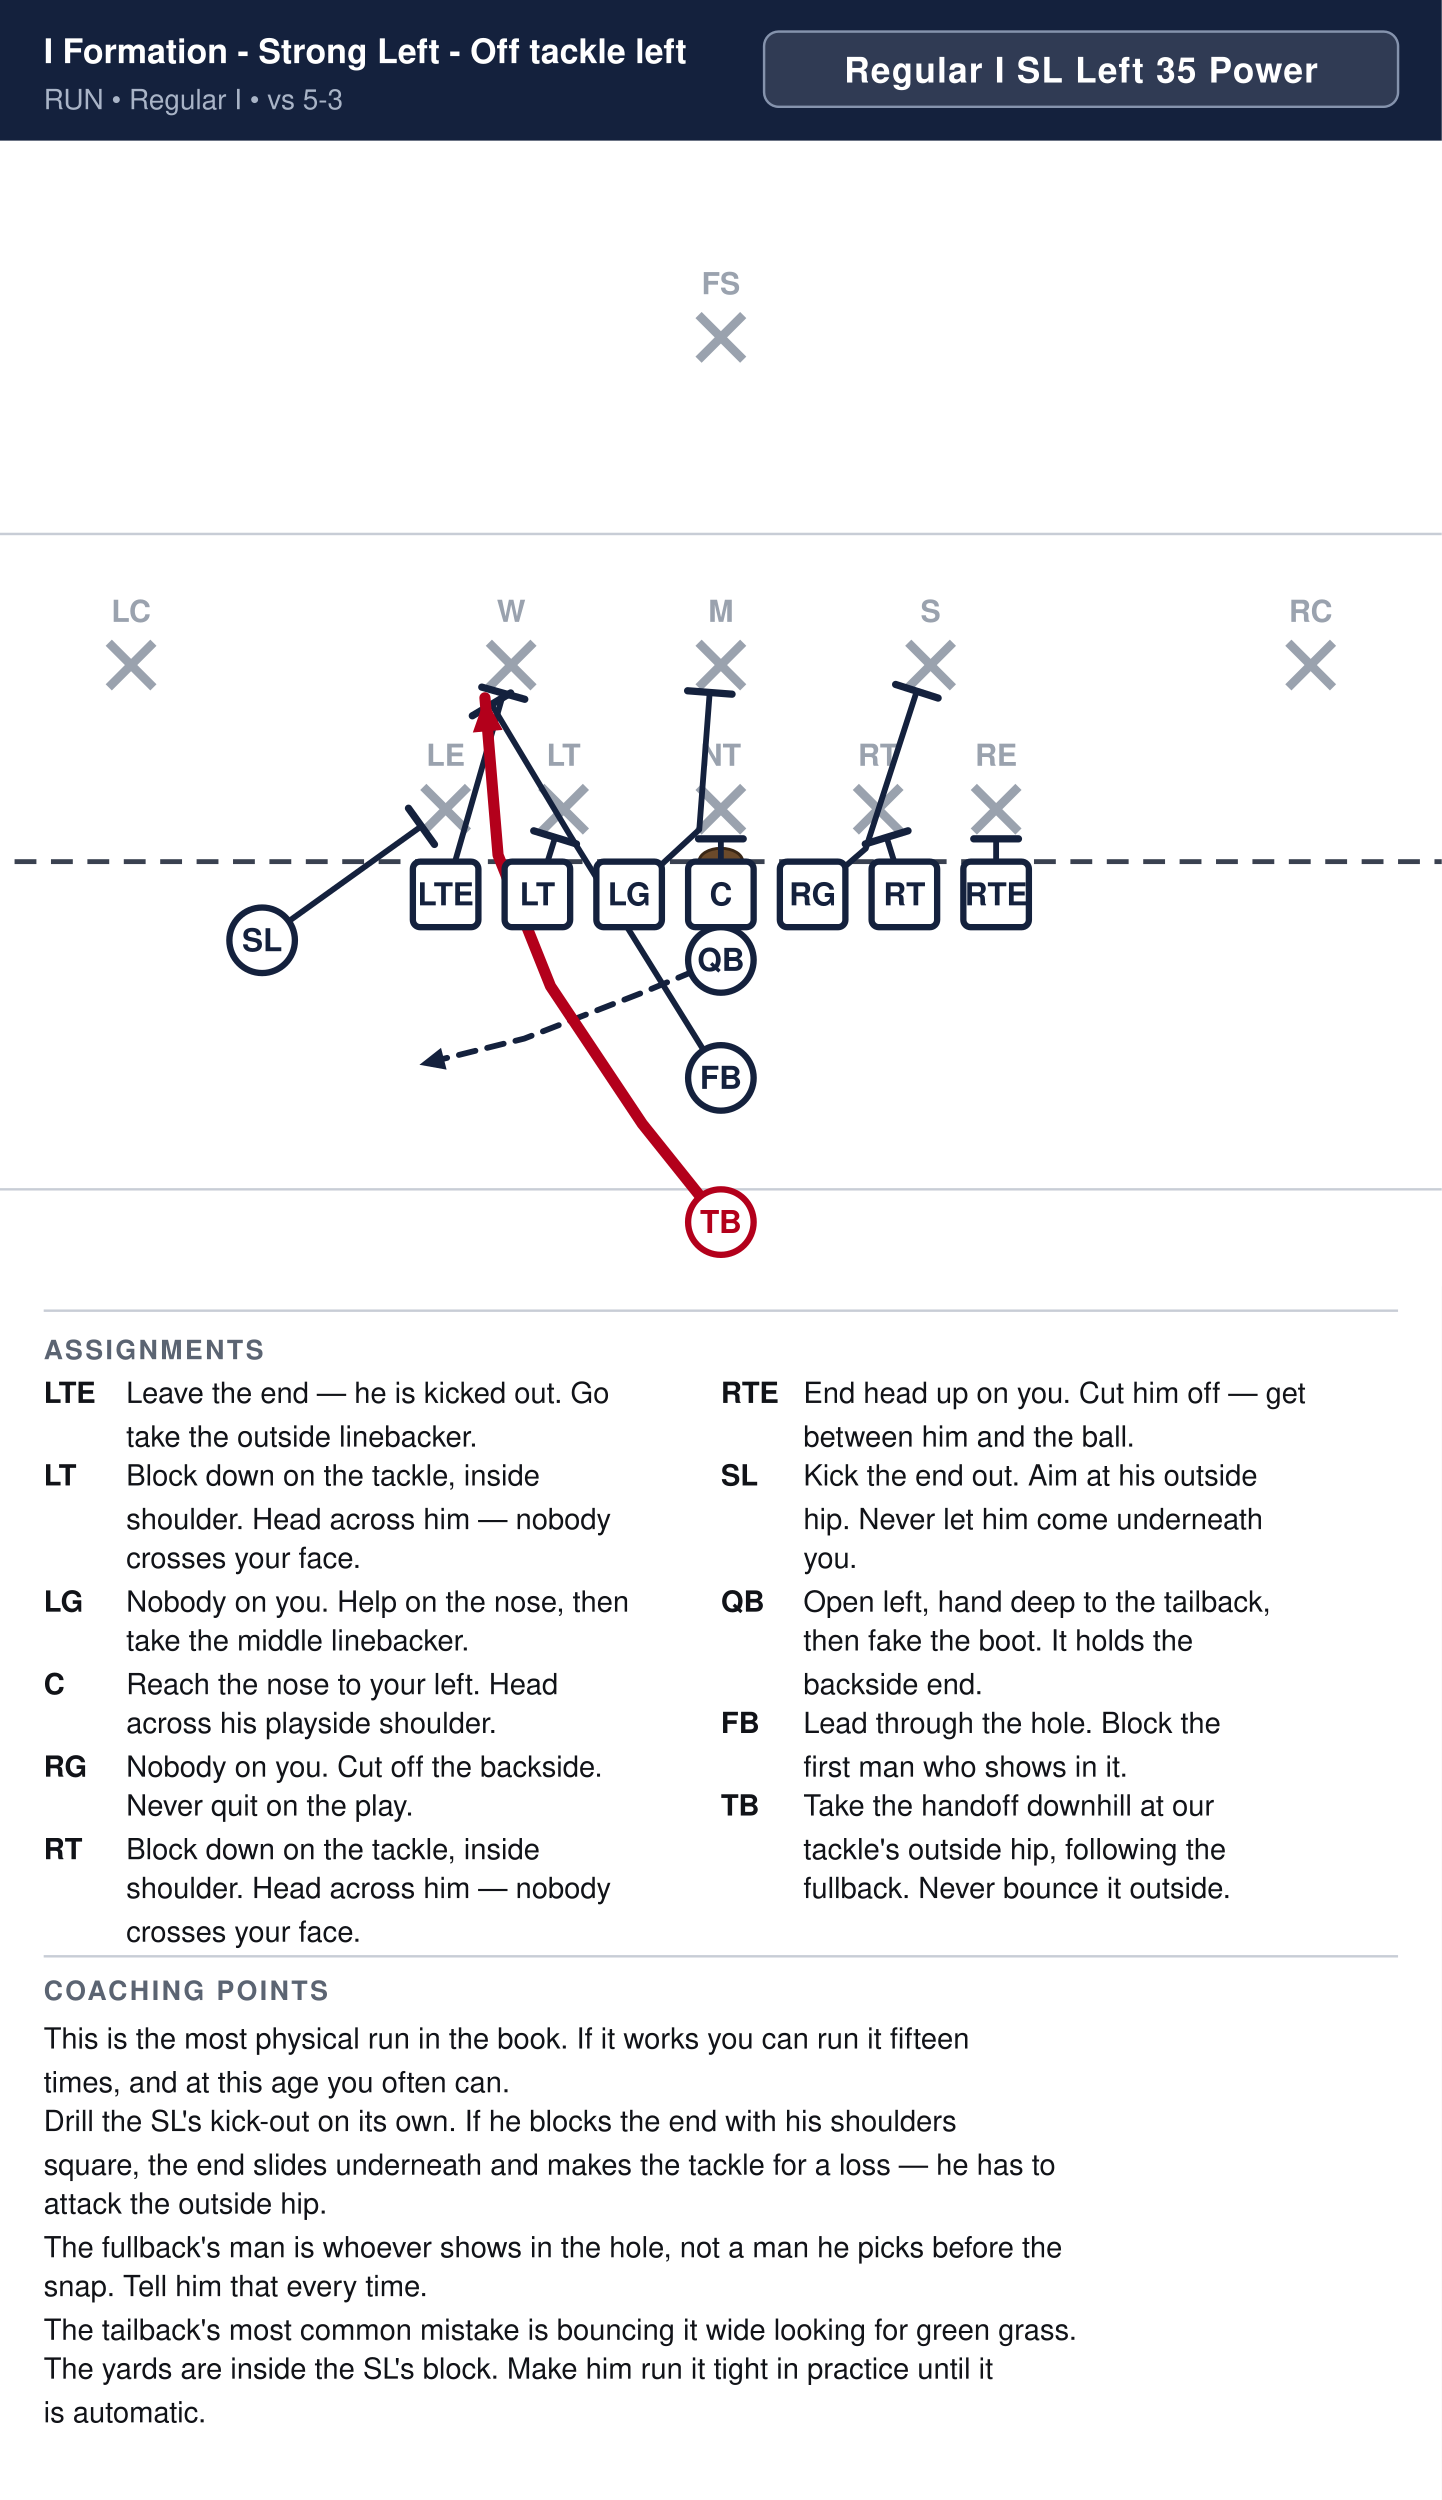
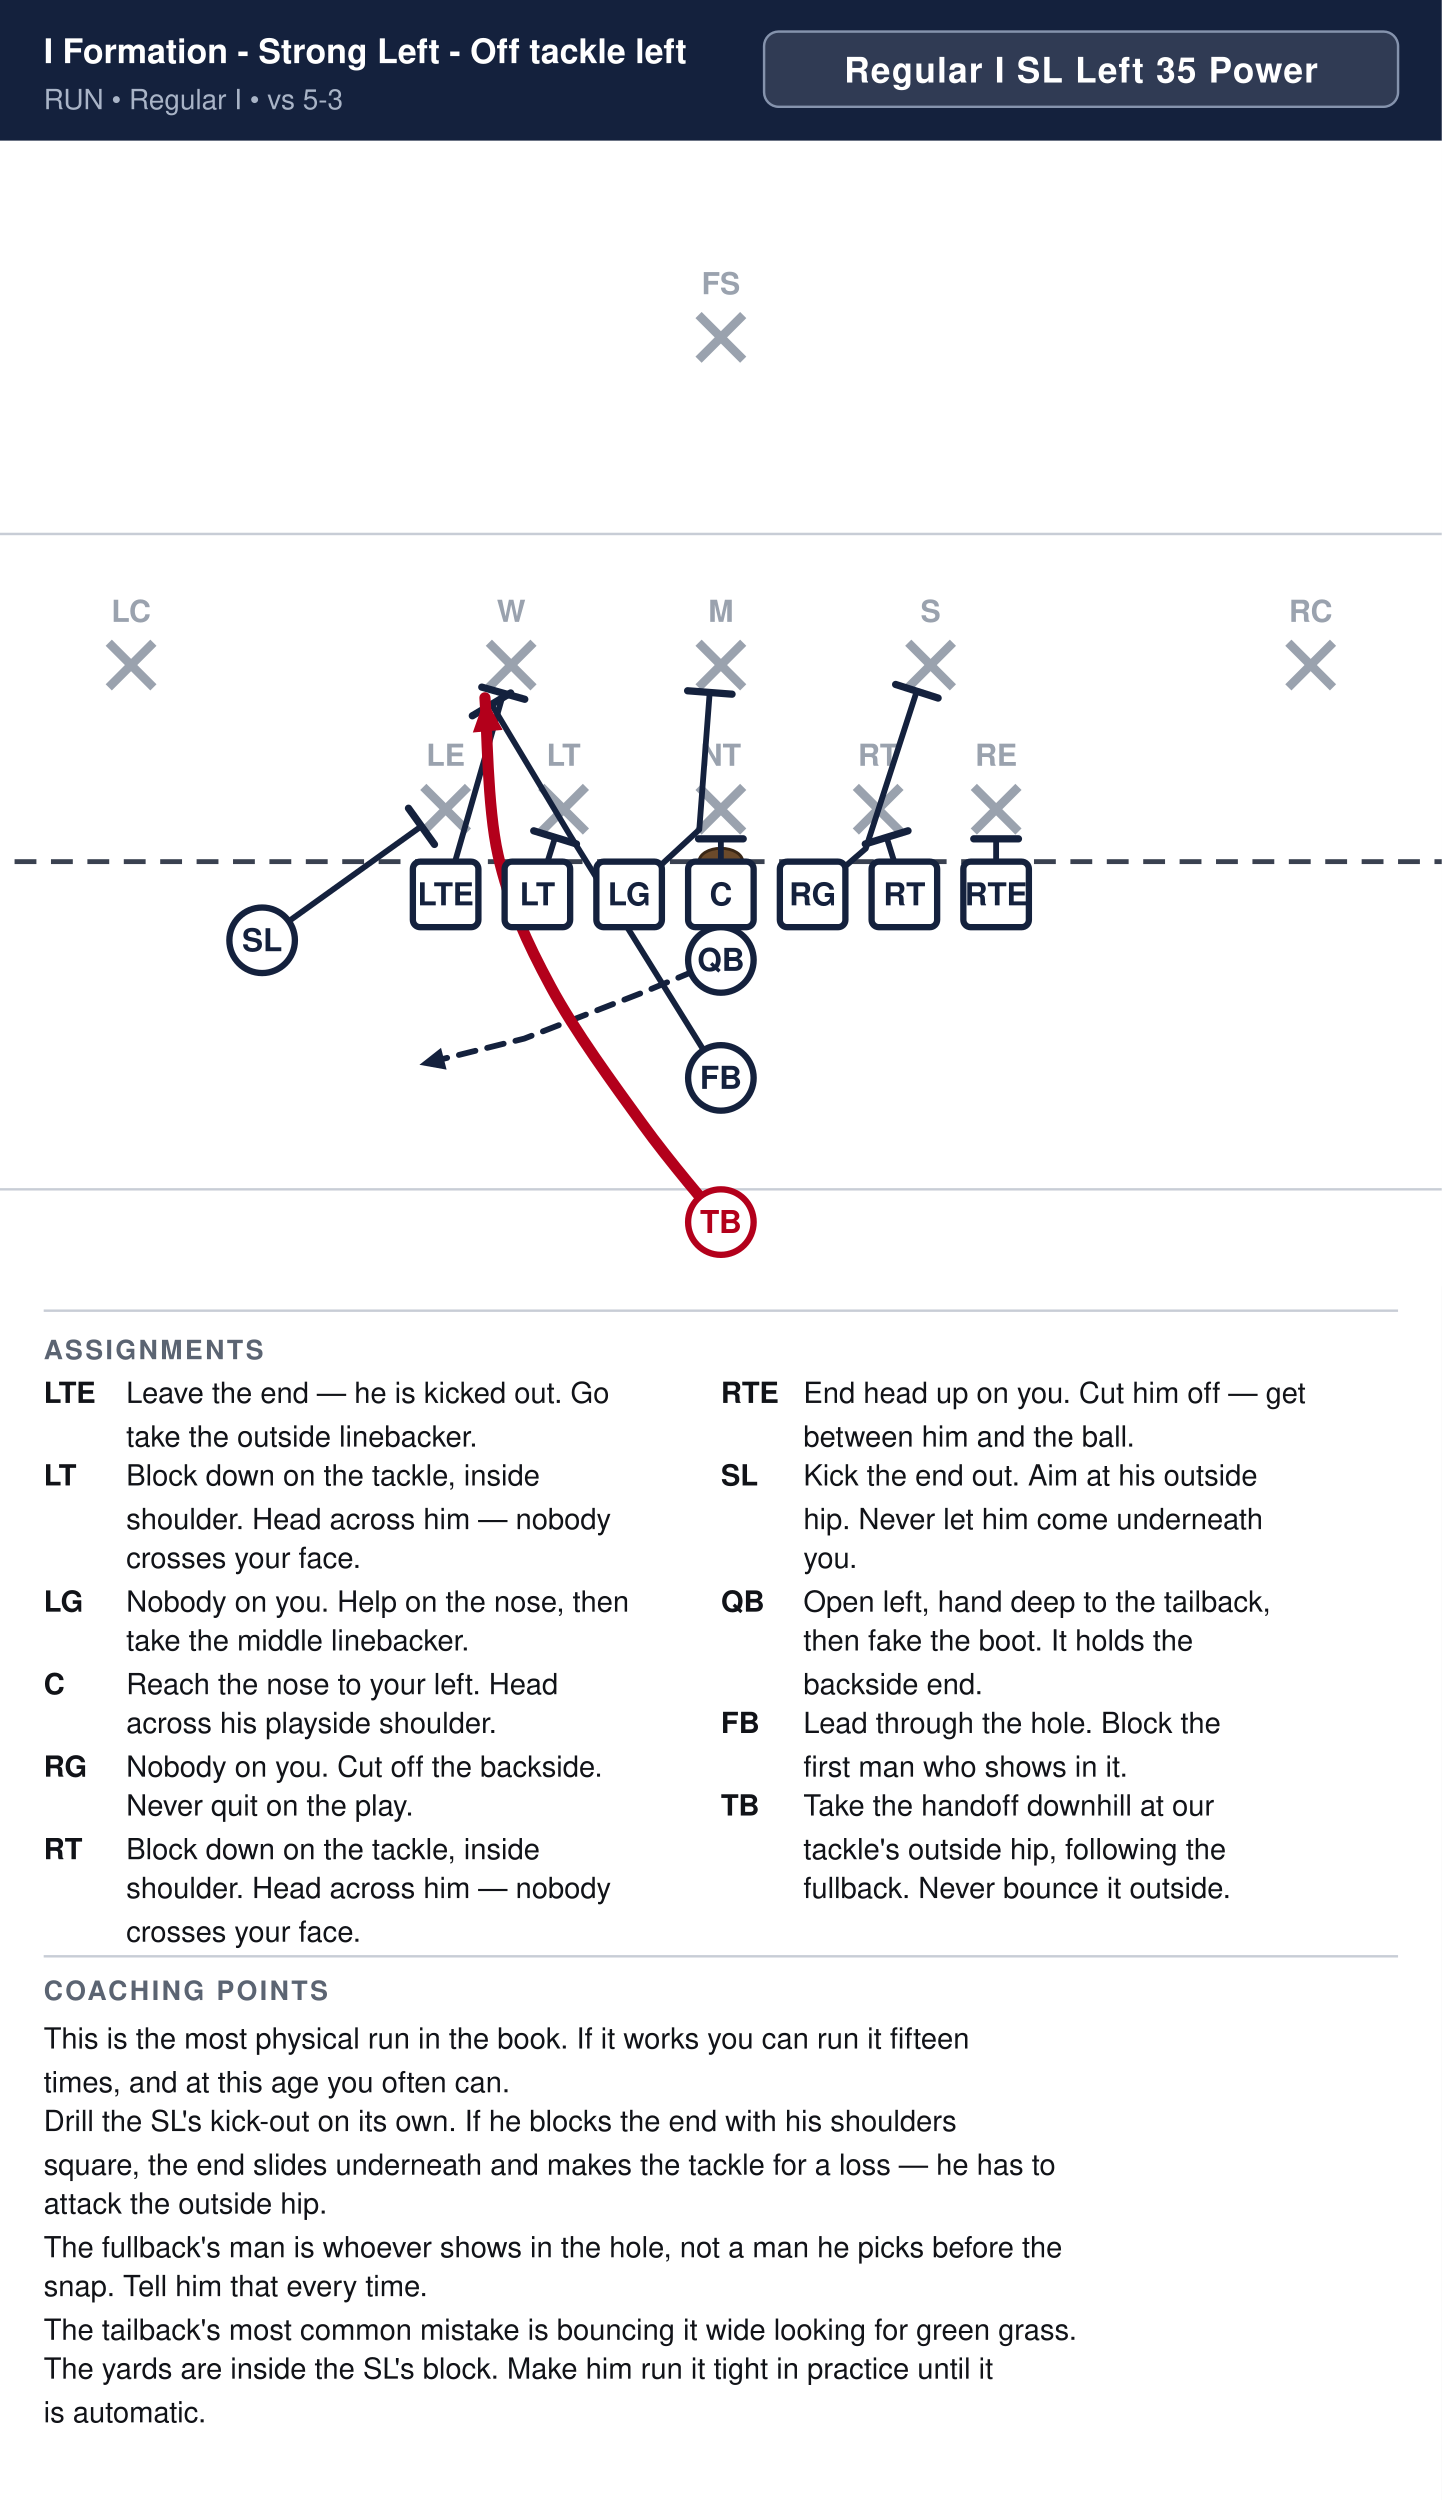
<svg xmlns="http://www.w3.org/2000/svg" width="594" height="1030" viewBox="0 0 594 1030" font-family="Segoe UI, Helvetica, Arial, sans-serif">
  <rect width="100%" height="100%" fill="#ffffff" />
  <rect x="0" y="0" width="594" height="58" fill="#14213d" />
  <text x="18" y="26" font-size="14.0" font-weight="700" fill="#ffffff">I Formation - Strong Left - Off tackle left</text>
  <text x="18" y="45" font-size="11.5" fill="#a9b4c7">RUN  •  Regular I  •  vs 5-3</text>
  <rect x="314.8" y="13" width="261.2" height="31" rx="6" fill="#ffffff" fill-opacity="0.12" stroke="#8593ad" stroke-width="1" />
  <text x="445.4" y="34" text-anchor="middle" font-size="14.5" font-weight="700" fill="#ffffff" letter-spacing="0.5">Regular I SL Left 35 Power</text>
  <clipPath id="fieldclip">
    <rect x="0" y="58" width="594" height="472" />
  </clipPath>
  <g clip-path="url(#fieldclip)">
    <g transform="translate(-54.0,31.0)">
      <rect x="0" y="0" width="702" height="513" fill="#ffffff" />
      <line x1="0" y1="459.0" x2="702" y2="459.0" stroke="#c8cdd6" stroke-width="1" />
      <line x1="0" y1="189.0" x2="702" y2="189.0" stroke="#c8cdd6" stroke-width="1" />
      <line x1="0" y1="324.0" x2="702" y2="324.0" stroke="#3a4150" stroke-width="2" stroke-dasharray="9 6" />
      <ellipse cx="351.0" cy="324.0" rx="9" ry="5.5" fill="#6b4a2b" stroke="#3a2716" stroke-width="1.2" />
      <line x1="228.4" y1="293.2" x2="246.8" y2="311.6" stroke="#9aa2ae" stroke-width="3.6" />
      <line x1="246.8" y1="293.2" x2="228.4" y2="311.6" stroke="#9aa2ae" stroke-width="3.6" />
      <text x="237.6" y="284.5" text-anchor="middle" font-size="12.5" fill="#9aa2ae" font-weight="600">LE</text>
      <line x1="277.0" y1="293.2" x2="295.4" y2="311.6" stroke="#9aa2ae" stroke-width="3.6" />
      <line x1="295.4" y1="293.2" x2="277.0" y2="311.6" stroke="#9aa2ae" stroke-width="3.6" />
      <text x="286.2" y="284.5" text-anchor="middle" font-size="12.5" fill="#9aa2ae" font-weight="600">LT</text>
      <line x1="341.8" y1="293.2" x2="360.2" y2="311.6" stroke="#9aa2ae" stroke-width="3.6" />
      <line x1="360.2" y1="293.2" x2="341.8" y2="311.6" stroke="#9aa2ae" stroke-width="3.6" />
      <text x="351.0" y="284.5" text-anchor="middle" font-size="12.5" fill="#9aa2ae" font-weight="600">NT</text>
      <line x1="406.6" y1="293.2" x2="425.0" y2="311.6" stroke="#9aa2ae" stroke-width="3.6" />
      <line x1="425.0" y1="293.2" x2="406.6" y2="311.6" stroke="#9aa2ae" stroke-width="3.6" />
      <text x="415.8" y="284.5" text-anchor="middle" font-size="12.5" fill="#9aa2ae" font-weight="600">RT</text>
      <line x1="455.2" y1="293.2" x2="473.6" y2="311.6" stroke="#9aa2ae" stroke-width="3.6" />
      <line x1="473.6" y1="293.2" x2="455.2" y2="311.6" stroke="#9aa2ae" stroke-width="3.6" />
      <text x="464.4" y="284.5" text-anchor="middle" font-size="12.5" fill="#9aa2ae" font-weight="600">RE</text>
      <line x1="255.4" y1="233.8" x2="273.8" y2="252.2" stroke="#9aa2ae" stroke-width="3.6" />
      <line x1="273.8" y1="233.8" x2="255.4" y2="252.2" stroke="#9aa2ae" stroke-width="3.6" />
      <text x="264.6" y="225.2" text-anchor="middle" font-size="12.5" fill="#9aa2ae" font-weight="600">W</text>
      <line x1="341.8" y1="233.8" x2="360.2" y2="252.2" stroke="#9aa2ae" stroke-width="3.6" />
      <line x1="360.2" y1="233.8" x2="341.8" y2="252.2" stroke="#9aa2ae" stroke-width="3.6" />
      <text x="351.0" y="225.2" text-anchor="middle" font-size="12.5" fill="#9aa2ae" font-weight="600">M</text>
      <line x1="428.2" y1="233.8" x2="446.6" y2="252.2" stroke="#9aa2ae" stroke-width="3.6" />
      <line x1="446.6" y1="233.8" x2="428.2" y2="252.2" stroke="#9aa2ae" stroke-width="3.6" />
      <text x="437.4" y="225.2" text-anchor="middle" font-size="12.5" fill="#9aa2ae" font-weight="600">S</text>
      <line x1="98.8" y1="233.8" x2="117.2" y2="252.2" stroke="#9aa2ae" stroke-width="3.6" />
      <line x1="117.2" y1="233.8" x2="98.8" y2="252.2" stroke="#9aa2ae" stroke-width="3.6" />
      <text x="108.0" y="225.2" text-anchor="middle" font-size="12.5" fill="#9aa2ae" font-weight="600">LC</text>
      <line x1="584.8" y1="233.8" x2="603.2" y2="252.2" stroke="#9aa2ae" stroke-width="3.6" />
      <line x1="603.2" y1="233.8" x2="584.8" y2="252.2" stroke="#9aa2ae" stroke-width="3.6" />
      <text x="594.0" y="225.2" text-anchor="middle" font-size="12.5" fill="#9aa2ae" font-weight="600">RC</text>
      <line x1="341.8" y1="98.8" x2="360.2" y2="117.2" stroke="#9aa2ae" stroke-width="3.6" />
      <line x1="360.2" y1="98.8" x2="341.8" y2="117.2" stroke="#9aa2ae" stroke-width="3.6" />
      <text x="351.0" y="90.2" text-anchor="middle" font-size="12.5" fill="#9aa2ae" font-weight="600">FS</text>
      <path d="M464.4,337.5 L464.4,314.6" fill="none" stroke="#14213d" stroke-width="2.4" stroke-linecap="round" stroke-linejoin="round" />
      <line x1="455.2" y1="314.6" x2="473.6" y2="314.6" stroke="#14213d" stroke-width="3.0" stroke-linecap="round" />
      <path d="M426.6,337.5 L419.3,314.0" fill="none" stroke="#14213d" stroke-width="2.4" stroke-linecap="round" stroke-linejoin="round" />
      <line x1="410.5" y1="316.7" x2="428.1" y2="311.3" stroke="#14213d" stroke-width="3.0" stroke-linecap="round" />
      <path d="M388.8,337.5 L410.7,318.6 L431.7,253.8" fill="none" stroke="#14213d" stroke-width="2.4" stroke-linecap="round" stroke-linejoin="round" />
      <line x1="423.0" y1="251.0" x2="440.5" y2="256.6" stroke="#14213d" stroke-width="3.0" stroke-linecap="round" />
      <path d="M351.0,337.5 L351.0,314.6" fill="none" stroke="#14213d" stroke-width="2.4" stroke-linecap="round" stroke-linejoin="round" />
      <line x1="341.8" y1="314.6" x2="360.2" y2="314.6" stroke="#14213d" stroke-width="3.0" stroke-linecap="round" />
      <path d="M313.2,337.5 L342.1,310.8 L346.4,254.3" fill="none" stroke="#14213d" stroke-width="2.4" stroke-linecap="round" stroke-linejoin="round" />
      <line x1="337.3" y1="253.6" x2="355.6" y2="255.0" stroke="#14213d" stroke-width="3.0" stroke-linecap="round" />
      <path d="M275.4,337.5 L282.7,314.0" fill="none" stroke="#14213d" stroke-width="2.4" stroke-linecap="round" stroke-linejoin="round" />
      <line x1="273.9" y1="311.3" x2="291.5" y2="316.7" stroke="#14213d" stroke-width="3.0" stroke-linecap="round" />
      <path d="M237.6,337.5 L261.4,254.6" fill="none" stroke="#14213d" stroke-width="2.4" stroke-linecap="round" stroke-linejoin="round" />
      <line x1="252.5" y1="252.1" x2="270.2" y2="257.1" stroke="#14213d" stroke-width="3.0" stroke-linecap="round" />
      <path d="M162.0,356.4 L227.6,309.4" fill="none" stroke="#14213d" stroke-width="2.4" stroke-linecap="round" stroke-linejoin="round" />
      <line x1="222.3" y1="302.0" x2="233.0" y2="316.9" stroke="#14213d" stroke-width="3.0" stroke-linecap="round" />
      <path d="M351.0,364.5 L318.6,378.0 L270.0,396.9 L226.8,407.7" fill="none" stroke="#14213d" stroke-width="2.4" stroke-linecap="round" stroke-linejoin="round" stroke-dasharray="7 5" />
      <polygon points="226.8,407.7 235.7,400.7 238.0,409.7" fill="#14213d" />
      <path d="M351.0,413.1 L288.9,313.2 L256.5,259.2" fill="none" stroke="#14213d" stroke-width="2.4" stroke-linecap="round" stroke-linejoin="round" />
      <line x1="248.6" y1="263.9" x2="264.4" y2="254.5" stroke="#14213d" stroke-width="3.0" stroke-linecap="round" />
-       <path d="M351.0,472.5 L318.6,432.0 L280.8,375.3 L259.2,321.3 L253.8,256.5" fill="none" stroke="#b3001b" stroke-width="4.6" stroke-linecap="round" stroke-linejoin="round" />
+       <path d="M351.0,472.5 C345.6,465.8 330.3,448.2 318.6,432.0 C306.9,415.8 290.7,393.8 280.8,375.3 C270.9,356.9 263.7,341.1 259.2,321.3 C254.7,301.5 254.7,267.3 253.8,256.5" fill="none" stroke="#b3001b" stroke-width="4.6" stroke-linecap="round" stroke-linejoin="round" />
      <polygon points="253.8,256.5 261.1,269.7 248.8,270.8" fill="#b3001b" />
      <rect x="224.1" y="324.0" width="27.0" height="27.0" rx="3" fill="#ffffff" stroke="#14213d" stroke-width="2.6" />
      <text x="237.6" y="342.0" text-anchor="middle" font-size="13" font-weight="700" fill="#14213d">LTE</text>
      <rect x="261.9" y="324.0" width="27.0" height="27.0" rx="3" fill="#ffffff" stroke="#14213d" stroke-width="2.6" />
      <text x="275.4" y="342.0" text-anchor="middle" font-size="13" font-weight="700" fill="#14213d">LT</text>
      <rect x="299.7" y="324.0" width="27.0" height="27.0" rx="3" fill="#ffffff" stroke="#14213d" stroke-width="2.6" />
      <text x="313.2" y="342.0" text-anchor="middle" font-size="13" font-weight="700" fill="#14213d">LG</text>
      <rect x="337.5" y="324.0" width="27.0" height="27.0" rx="3" fill="#ffffff" stroke="#14213d" stroke-width="2.6" />
      <text x="351.0" y="342.0" text-anchor="middle" font-size="13" font-weight="700" fill="#14213d">C</text>
      <rect x="375.3" y="324.0" width="27.0" height="27.0" rx="3" fill="#ffffff" stroke="#14213d" stroke-width="2.6" />
      <text x="388.8" y="342.0" text-anchor="middle" font-size="13" font-weight="700" fill="#14213d">RG</text>
      <rect x="413.1" y="324.0" width="27.0" height="27.0" rx="3" fill="#ffffff" stroke="#14213d" stroke-width="2.6" />
      <text x="426.6" y="342.0" text-anchor="middle" font-size="13" font-weight="700" fill="#14213d">RT</text>
      <rect x="450.9" y="324.0" width="27.0" height="27.0" rx="3" fill="#ffffff" stroke="#14213d" stroke-width="2.6" />
      <text x="464.4" y="342.0" text-anchor="middle" font-size="13" font-weight="700" fill="#14213d">RTE</text>
      <circle cx="162.0" cy="356.4" r="13.5" fill="#ffffff" stroke="#14213d" stroke-width="2.6" />
      <text x="162.0" y="360.9" text-anchor="middle" font-size="13" font-weight="700" fill="#14213d">SL</text>
      <circle cx="351.0" cy="364.5" r="13.5" fill="#ffffff" stroke="#14213d" stroke-width="2.6" />
      <text x="351.0" y="369.0" text-anchor="middle" font-size="13" font-weight="700" fill="#14213d">QB</text>
      <circle cx="351.0" cy="413.1" r="13.5" fill="#ffffff" stroke="#14213d" stroke-width="2.6" />
      <text x="351.0" y="417.6" text-anchor="middle" font-size="13" font-weight="700" fill="#14213d">FB</text>
      <circle cx="351.0" cy="472.5" r="13.5" fill="#ffffff" stroke="#b3001b" stroke-width="2.6" />
      <text x="351.0" y="477.0" text-anchor="middle" font-size="13" font-weight="700" fill="#b3001b">TB</text>
    </g>
  </g>
  <line x1="18" y1="540" x2="576" y2="540" stroke="#c8cdd6" stroke-width="1" />
  <text x="18" y="560" font-size="11" font-weight="700" fill="#5b6472" letter-spacing="1">ASSIGNMENTS</text>
  <text x="18" y="578" font-size="12" font-weight="700" fill="#111318">LTE</text>
  <text x="52" y="578" font-size="12" fill="#111318">Leave the end — he is kicked out. Go</text>
  <text x="52" y="596" font-size="12" fill="#111318">take the outside linebacker.</text>
  <text x="18" y="612" font-size="12" font-weight="700" fill="#111318">LT</text>
  <text x="52" y="612" font-size="12" fill="#111318">Block down on the tackle, inside</text>
  <text x="52" y="630" font-size="12" fill="#111318">shoulder. Head across him — nobody</text>
  <text x="52" y="646" font-size="12" fill="#111318">crosses your face.</text>
  <text x="18" y="664" font-size="12" font-weight="700" fill="#111318">LG</text>
  <text x="52" y="664" font-size="12" fill="#111318">Nobody on you. Help on the nose, then</text>
  <text x="52" y="680" font-size="12" fill="#111318">take the middle linebacker.</text>
  <text x="18" y="698" font-size="12" font-weight="700" fill="#111318">C</text>
  <text x="52" y="698" font-size="12" fill="#111318">Reach the nose to your left. Head</text>
  <text x="52" y="714" font-size="12" fill="#111318">across his playside shoulder.</text>
  <text x="18" y="732" font-size="12" font-weight="700" fill="#111318">RG</text>
  <text x="52" y="732" font-size="12" fill="#111318">Nobody on you. Cut off the backside.</text>
  <text x="52" y="748" font-size="12" fill="#111318">Never quit on the play.</text>
  <text x="18" y="766" font-size="12" font-weight="700" fill="#111318">RT</text>
  <text x="52" y="766" font-size="12" fill="#111318">Block down on the tackle, inside</text>
  <text x="52" y="782" font-size="12" fill="#111318">shoulder. Head across him — nobody</text>
  <text x="52" y="800" font-size="12" fill="#111318">crosses your face.</text>
  <text x="297" y="578" font-size="12" font-weight="700" fill="#111318">RTE</text>
  <text x="331" y="578" font-size="12" fill="#111318">End head up on you. Cut him off — get</text>
  <text x="331" y="596" font-size="12" fill="#111318">between him and the ball.</text>
  <text x="297" y="612" font-size="12" font-weight="700" fill="#111318">SL</text>
  <text x="331" y="612" font-size="12" fill="#111318">Kick the end out. Aim at his outside</text>
  <text x="331" y="630" font-size="12" fill="#111318">hip. Never let him come underneath</text>
  <text x="331" y="646" font-size="12" fill="#111318">you.</text>
  <text x="297" y="664" font-size="12" font-weight="700" fill="#111318">QB</text>
  <text x="331" y="664" font-size="12" fill="#111318">Open left, hand deep to the tailback,</text>
  <text x="331" y="680" font-size="12" fill="#111318">then fake the boot. It holds the</text>
  <text x="331" y="698" font-size="12" fill="#111318">backside end.</text>
  <text x="297" y="714" font-size="12" font-weight="700" fill="#111318">FB</text>
  <text x="331" y="714" font-size="12" fill="#111318">Lead through the hole. Block the</text>
  <text x="331" y="732" font-size="12" fill="#111318">first man who shows in it.</text>
  <text x="297" y="748" font-size="12" font-weight="700" fill="#111318">TB</text>
  <text x="331" y="748" font-size="12" fill="#111318">Take the handoff downhill at our</text>
  <text x="331" y="766" font-size="12" fill="#111318">tackle's outside hip, following the</text>
  <text x="331" y="782" font-size="12" fill="#111318">fullback. Never bounce it outside.</text>
  <line x1="18" y1="806" x2="576" y2="806" stroke="#c8cdd6" stroke-width="1" />
  <text x="18" y="824" font-size="11" font-weight="700" fill="#5b6472" letter-spacing="1">COACHING POINTS</text>
  <text x="18" y="844" font-size="12" fill="#111318">This is the most physical run in the book. If it works you can run it fifteen</text>
  <text x="18" y="862" font-size="12" fill="#111318">times, and at this age you often can.</text>
  <text x="18" y="878" font-size="12" fill="#111318">Drill the SL's kick-out on its own. If he blocks the end with his shoulders</text>
  <text x="18" y="896" font-size="12" fill="#111318">square, the end slides underneath and makes the tackle for a loss — he has to</text>
  <text x="18" y="912" font-size="12" fill="#111318">attack the outside hip.</text>
  <text x="18" y="930" font-size="12" fill="#111318">The fullback's man is whoever shows in the hole, not a man he picks before the</text>
  <text x="18" y="946" font-size="12" fill="#111318">snap. Tell him that every time.</text>
  <text x="18" y="964" font-size="12" fill="#111318">The tailback's most common mistake is bouncing it wide looking for green grass.</text>
  <text x="18" y="980" font-size="12" fill="#111318">The yards are inside the SL's block. Make him run it tight in practice until it</text>
  <text x="18" y="998" font-size="12" fill="#111318">is automatic.</text>
</svg>
